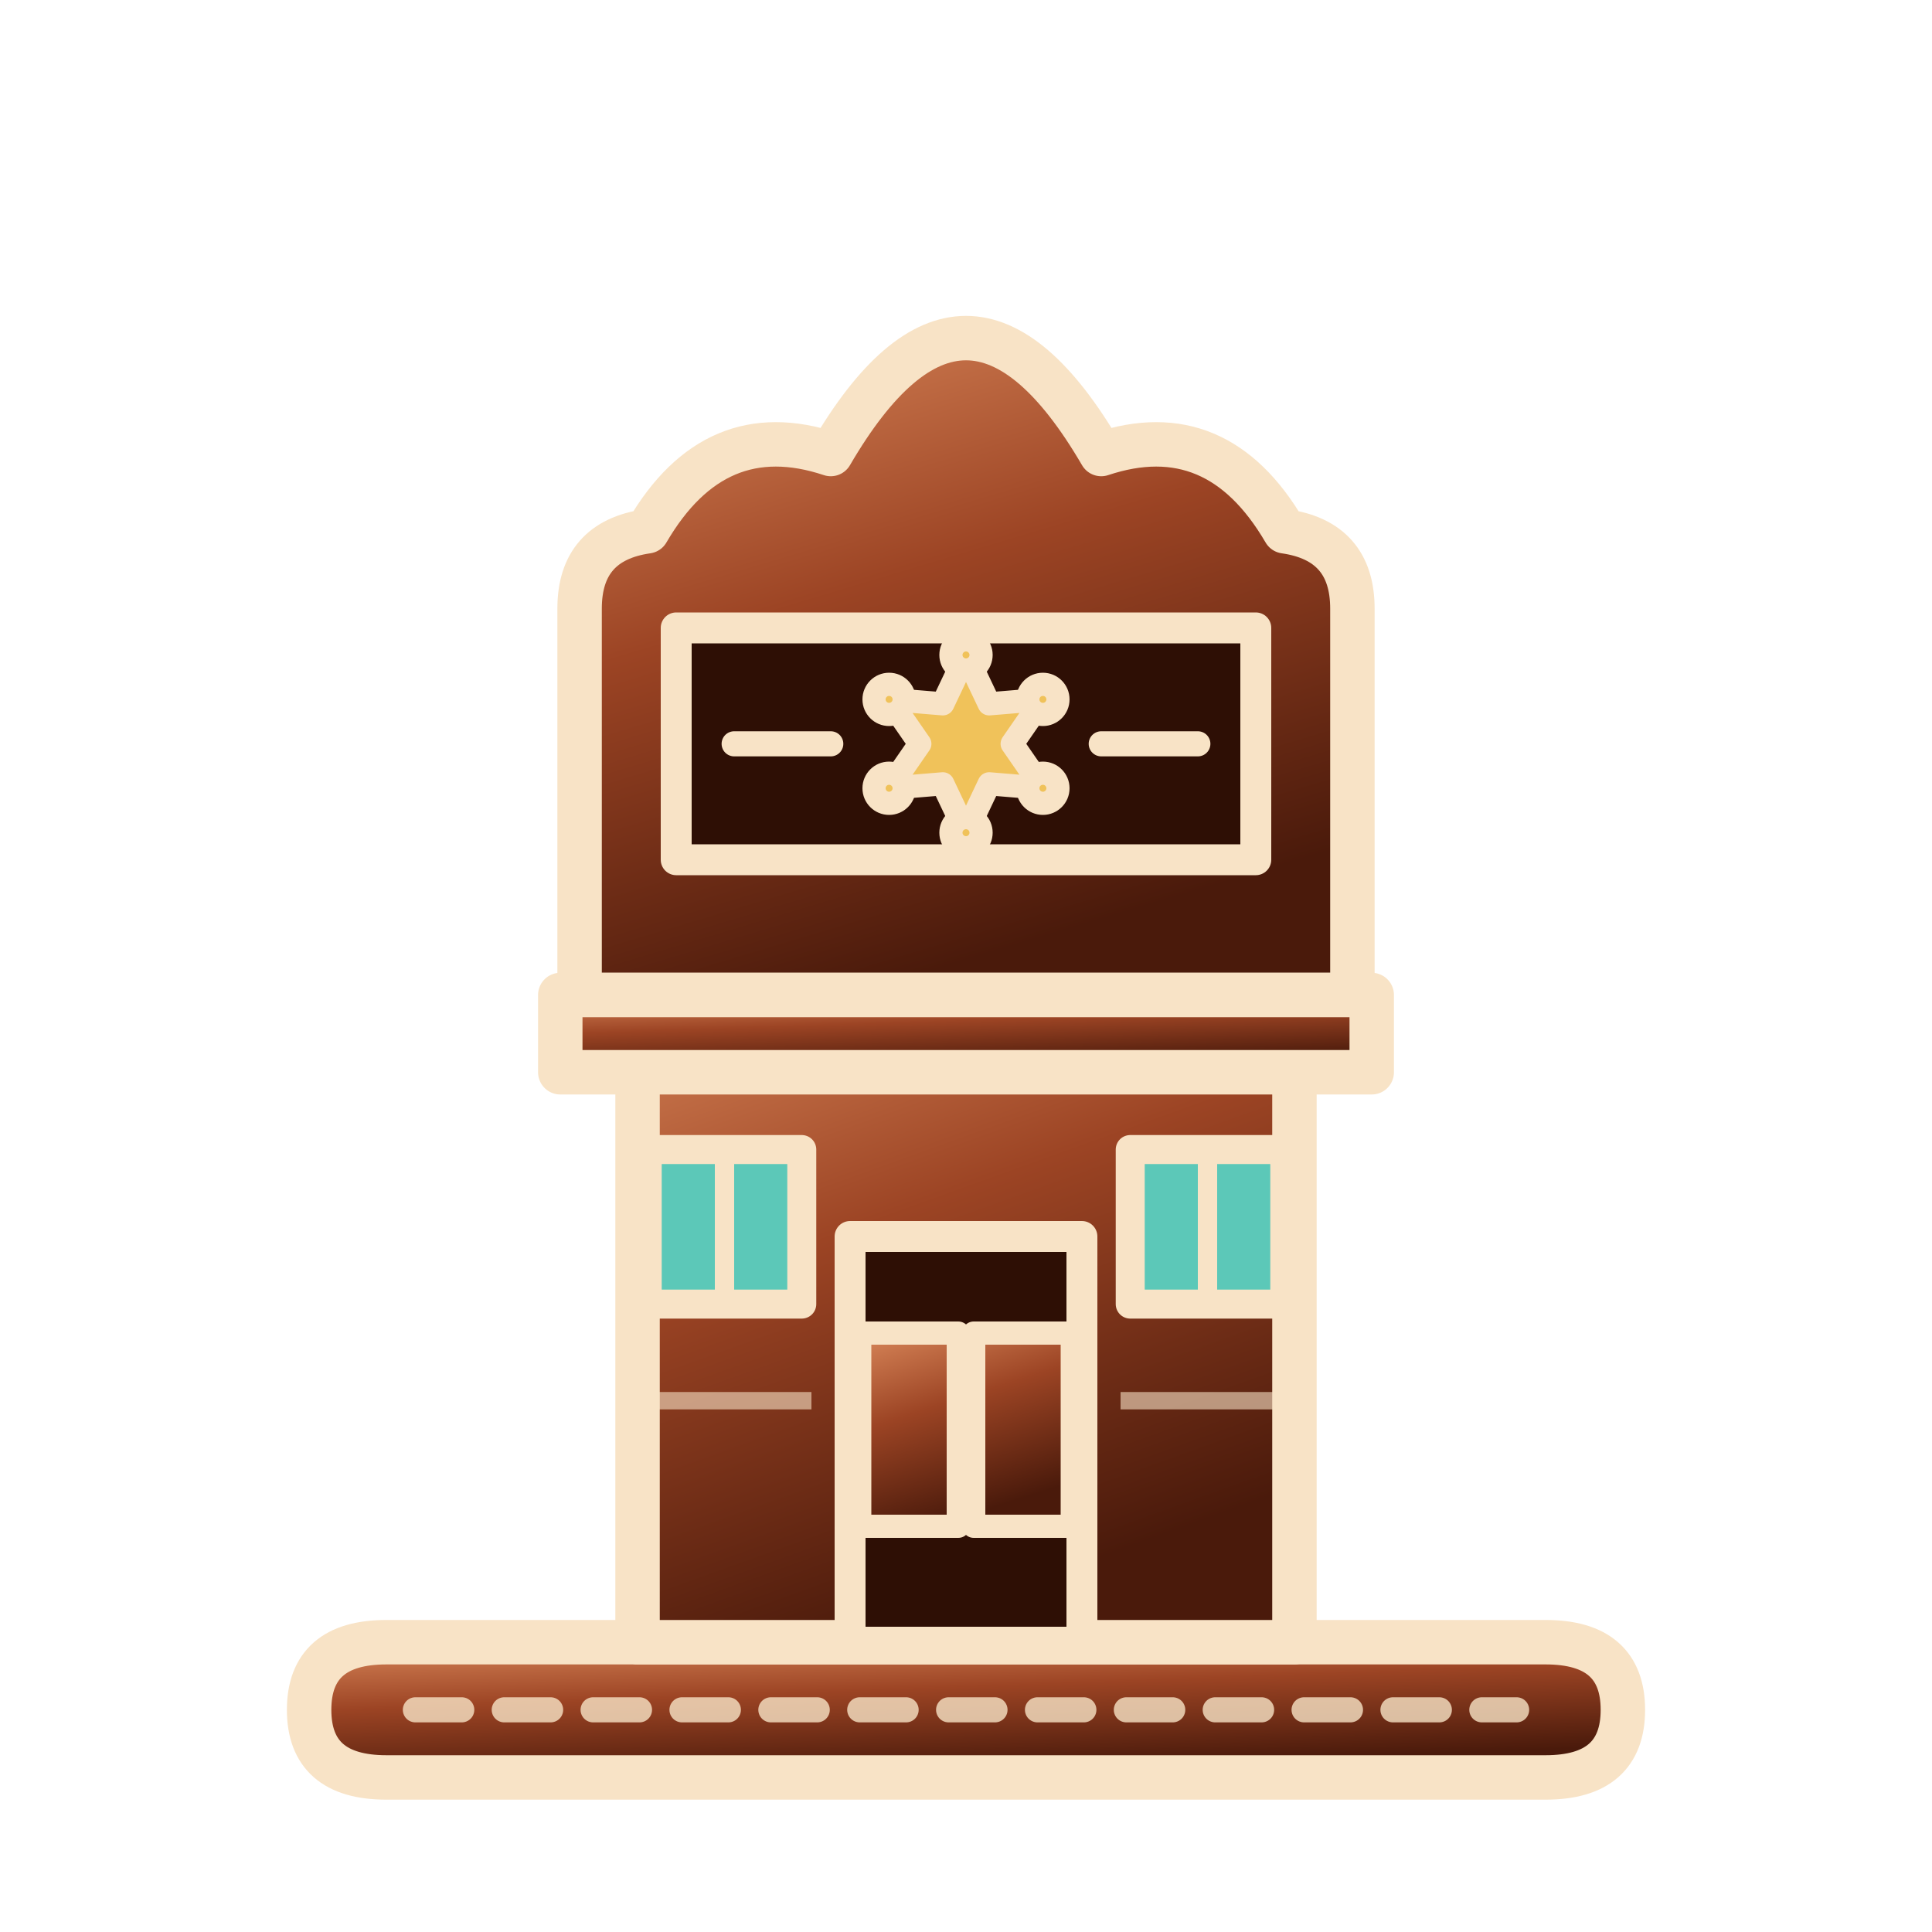
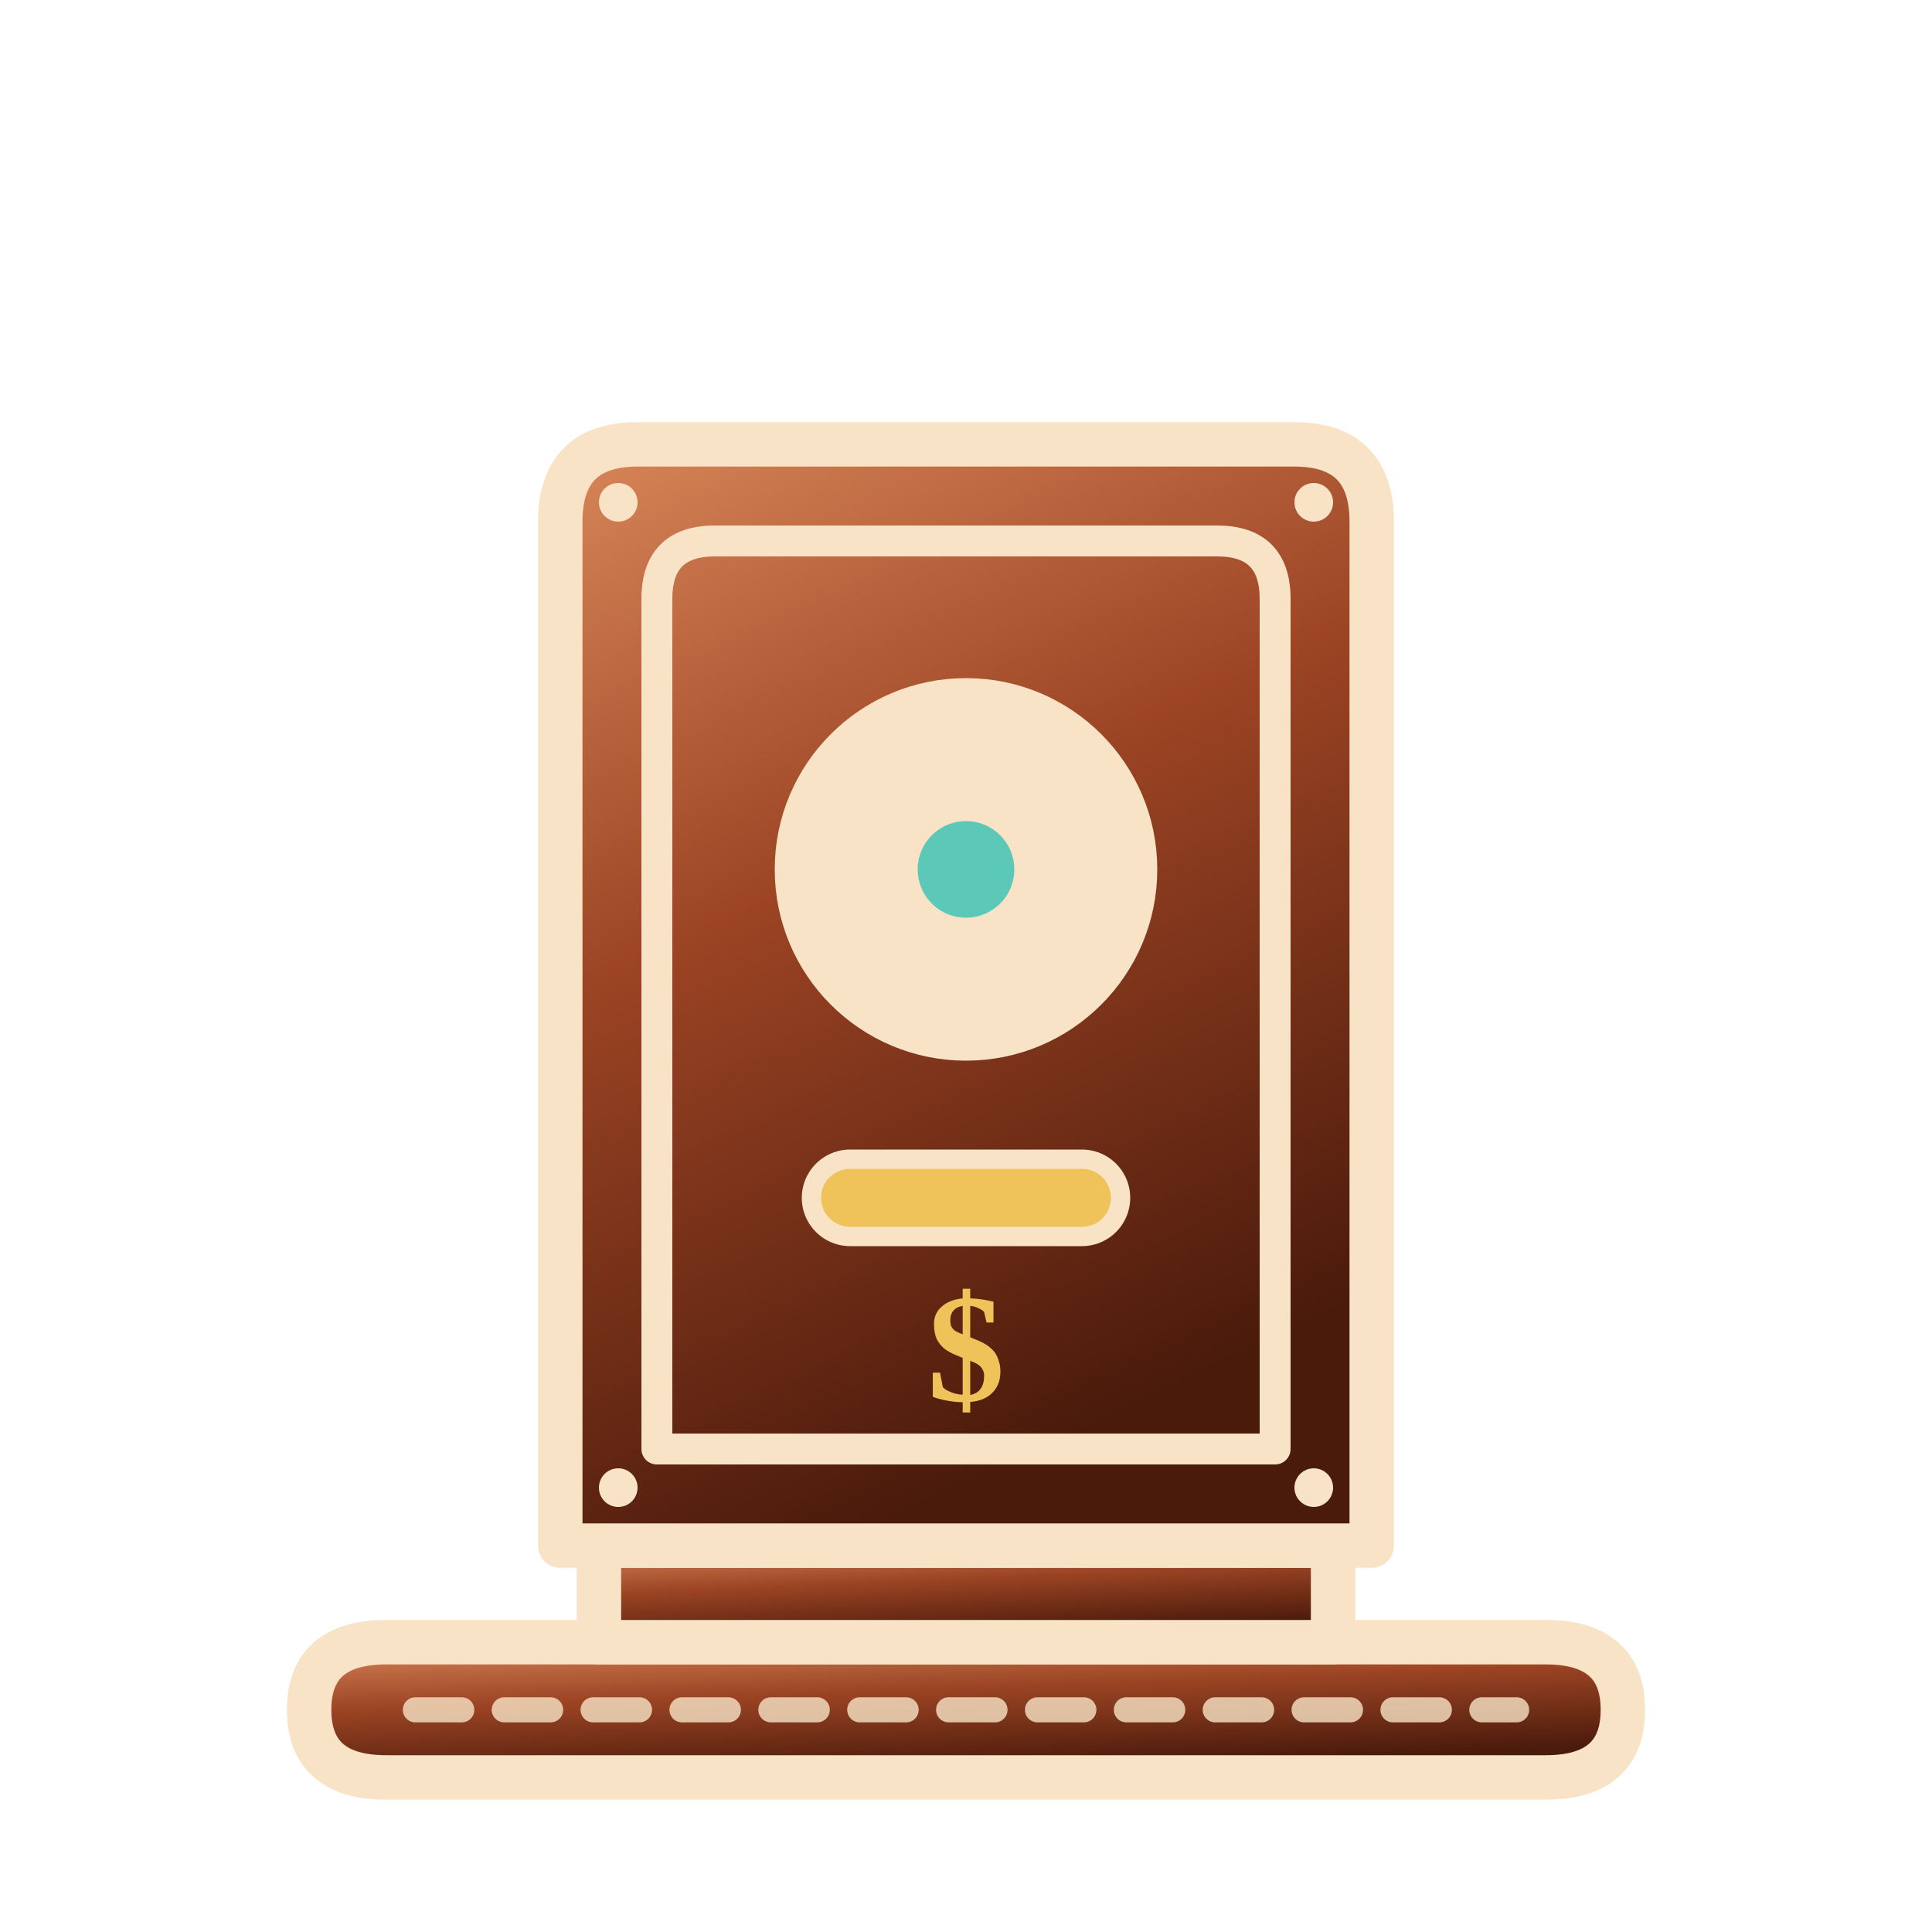
<svg xmlns="http://www.w3.org/2000/svg" viewBox="0 0 100 100">
  <defs>
    <linearGradient id="g" x1="0" y1="0" x2="0.35" y2="1">
      <stop offset="0" stop-color="#d9875a" />
      <stop offset="0.45" stop-color="#9c4424" />
      <stop offset="1" stop-color="#4a1a0b" />
    </linearGradient>
  </defs>
  <g stroke="#f8e3c6" stroke-width="2.3" stroke-linejoin="round">
    <path d="M20 92H80Q84 92 84 88.5Q84 85 80 85H20Q16 85 16 88.5Q16 92 20 92Z" fill="url(#g)" />
    <path d="M21.5 88.5H78.5" stroke="#f8e3c6" stroke-width="1.3" stroke-dasharray="2.4 2.2" stroke-linecap="round" opacity="0.8" />
-     <path d="M33 85V50H67V85Z" fill="url(#g)" />
-     <path d="M30 51.5V31.5Q30 28 33.5 27.5Q37 21.5 43 23.5Q46.5 17.5 50 17.5Q53.5 17.5 57 23.5Q63 21.5 66.5 27.5Q70 28 70 31.5V51.5Z" fill="url(#g)" />
-     <path d="M29 51.5H71V55.5H29Z" fill="url(#g)" />
-     <path d="M35 32.5H65V44.5H35Z" fill="#2e0f05" stroke-width="1.6" />
-     <g fill="#f0c25a" stroke="#f8e3c6" stroke-width="1.2">
-       <path d="M50 33.9L51.2 36.43L53.98 36.2L52.39 38.5L53.98 40.8L51.2 40.57L50 43.1L48.8 40.57L46.02 40.8L47.61 38.5L46.02 36.2L48.8 36.43Z" />
-       <circle cx="50" cy="33.9" r="0.78" />
-       <circle cx="53.98" cy="36.2" r="0.78" />
-       <circle cx="53.98" cy="40.8" r="0.78" />
-       <circle cx="50" cy="43.1" r="0.78" />
-       <circle cx="46.02" cy="40.8" r="0.78" />
-       <circle cx="46.02" cy="36.2" r="0.78" />
+     <path d="M31 85V80H69V85Z" fill="url(#g)" />
+     <path d="M29 80V27Q29 23 33 23H67Q71 23 71 27V80Z" fill="url(#g)" />
+     <path d="M34 75V31Q34 28 37 28H63Q66 28 66 31V75Z" fill="none" stroke="#f8e3c6" stroke-width="1.6" />
+     <circle cx="50" cy="45" r="9" fill="#f8e3c6" stroke-width="1.8" />
+     <circle cx="50" cy="45" r="3" fill="#5cc8b8" stroke-width="1" />
+     <path d="M50 36.5V39M50 51V53.5M41.5 45H44M56 45H58.5" stroke="#f8e3c6" stroke-width="1.2" />
+     <path d="M44 62H56" stroke="#f8e3c6" stroke-width="5" stroke-linecap="round" />
+     <path d="M44 62H56" stroke="#f0c25a" stroke-width="3" stroke-linecap="round" />
+     <g fill="#f8e3c6" stroke="none">
+       <circle cx="32" cy="26" r="1" />
+       <circle cx="68" cy="26" r="1" />
+       <circle cx="32" cy="77" r="1" />
+       <circle cx="68" cy="77" r="1" />
    </g>
-     <path d="M38 38.5H43M57 38.5H62" stroke="#f8e3c6" stroke-width="1.3" stroke-linecap="round" />
-     <path d="M33.5 59.5H41.5V67.5H33.5ZM58.5 59.5H66.5V67.5H58.5Z" fill="#5cc8b8" stroke-width="1.5" />
-     <path d="M37.5 59.5V67.5M62.5 59.5V67.5" stroke="#f8e3c6" stroke-width="1" />
-     <path d="M44 85V64H56V85Z" fill="#2e0f05" stroke-width="1.6" />
-     <path d="M44.5 69H49.6V79H44.5ZM50.4 69H55.5V79H50.4Z" fill="url(#g)" stroke-width="1.2" />
-     <path d="M33 72.5H42M58 72.5H67" stroke="#f8e3c6" stroke-width="0.9" opacity="0.6" />
+     <text x="50" y="72.5" text-anchor="middle" font-family="Georgia, 'Times New Roman', serif" font-weight="700" font-size="8" fill="#f0c25a" stroke="none">$</text>
  </g>
</svg>
